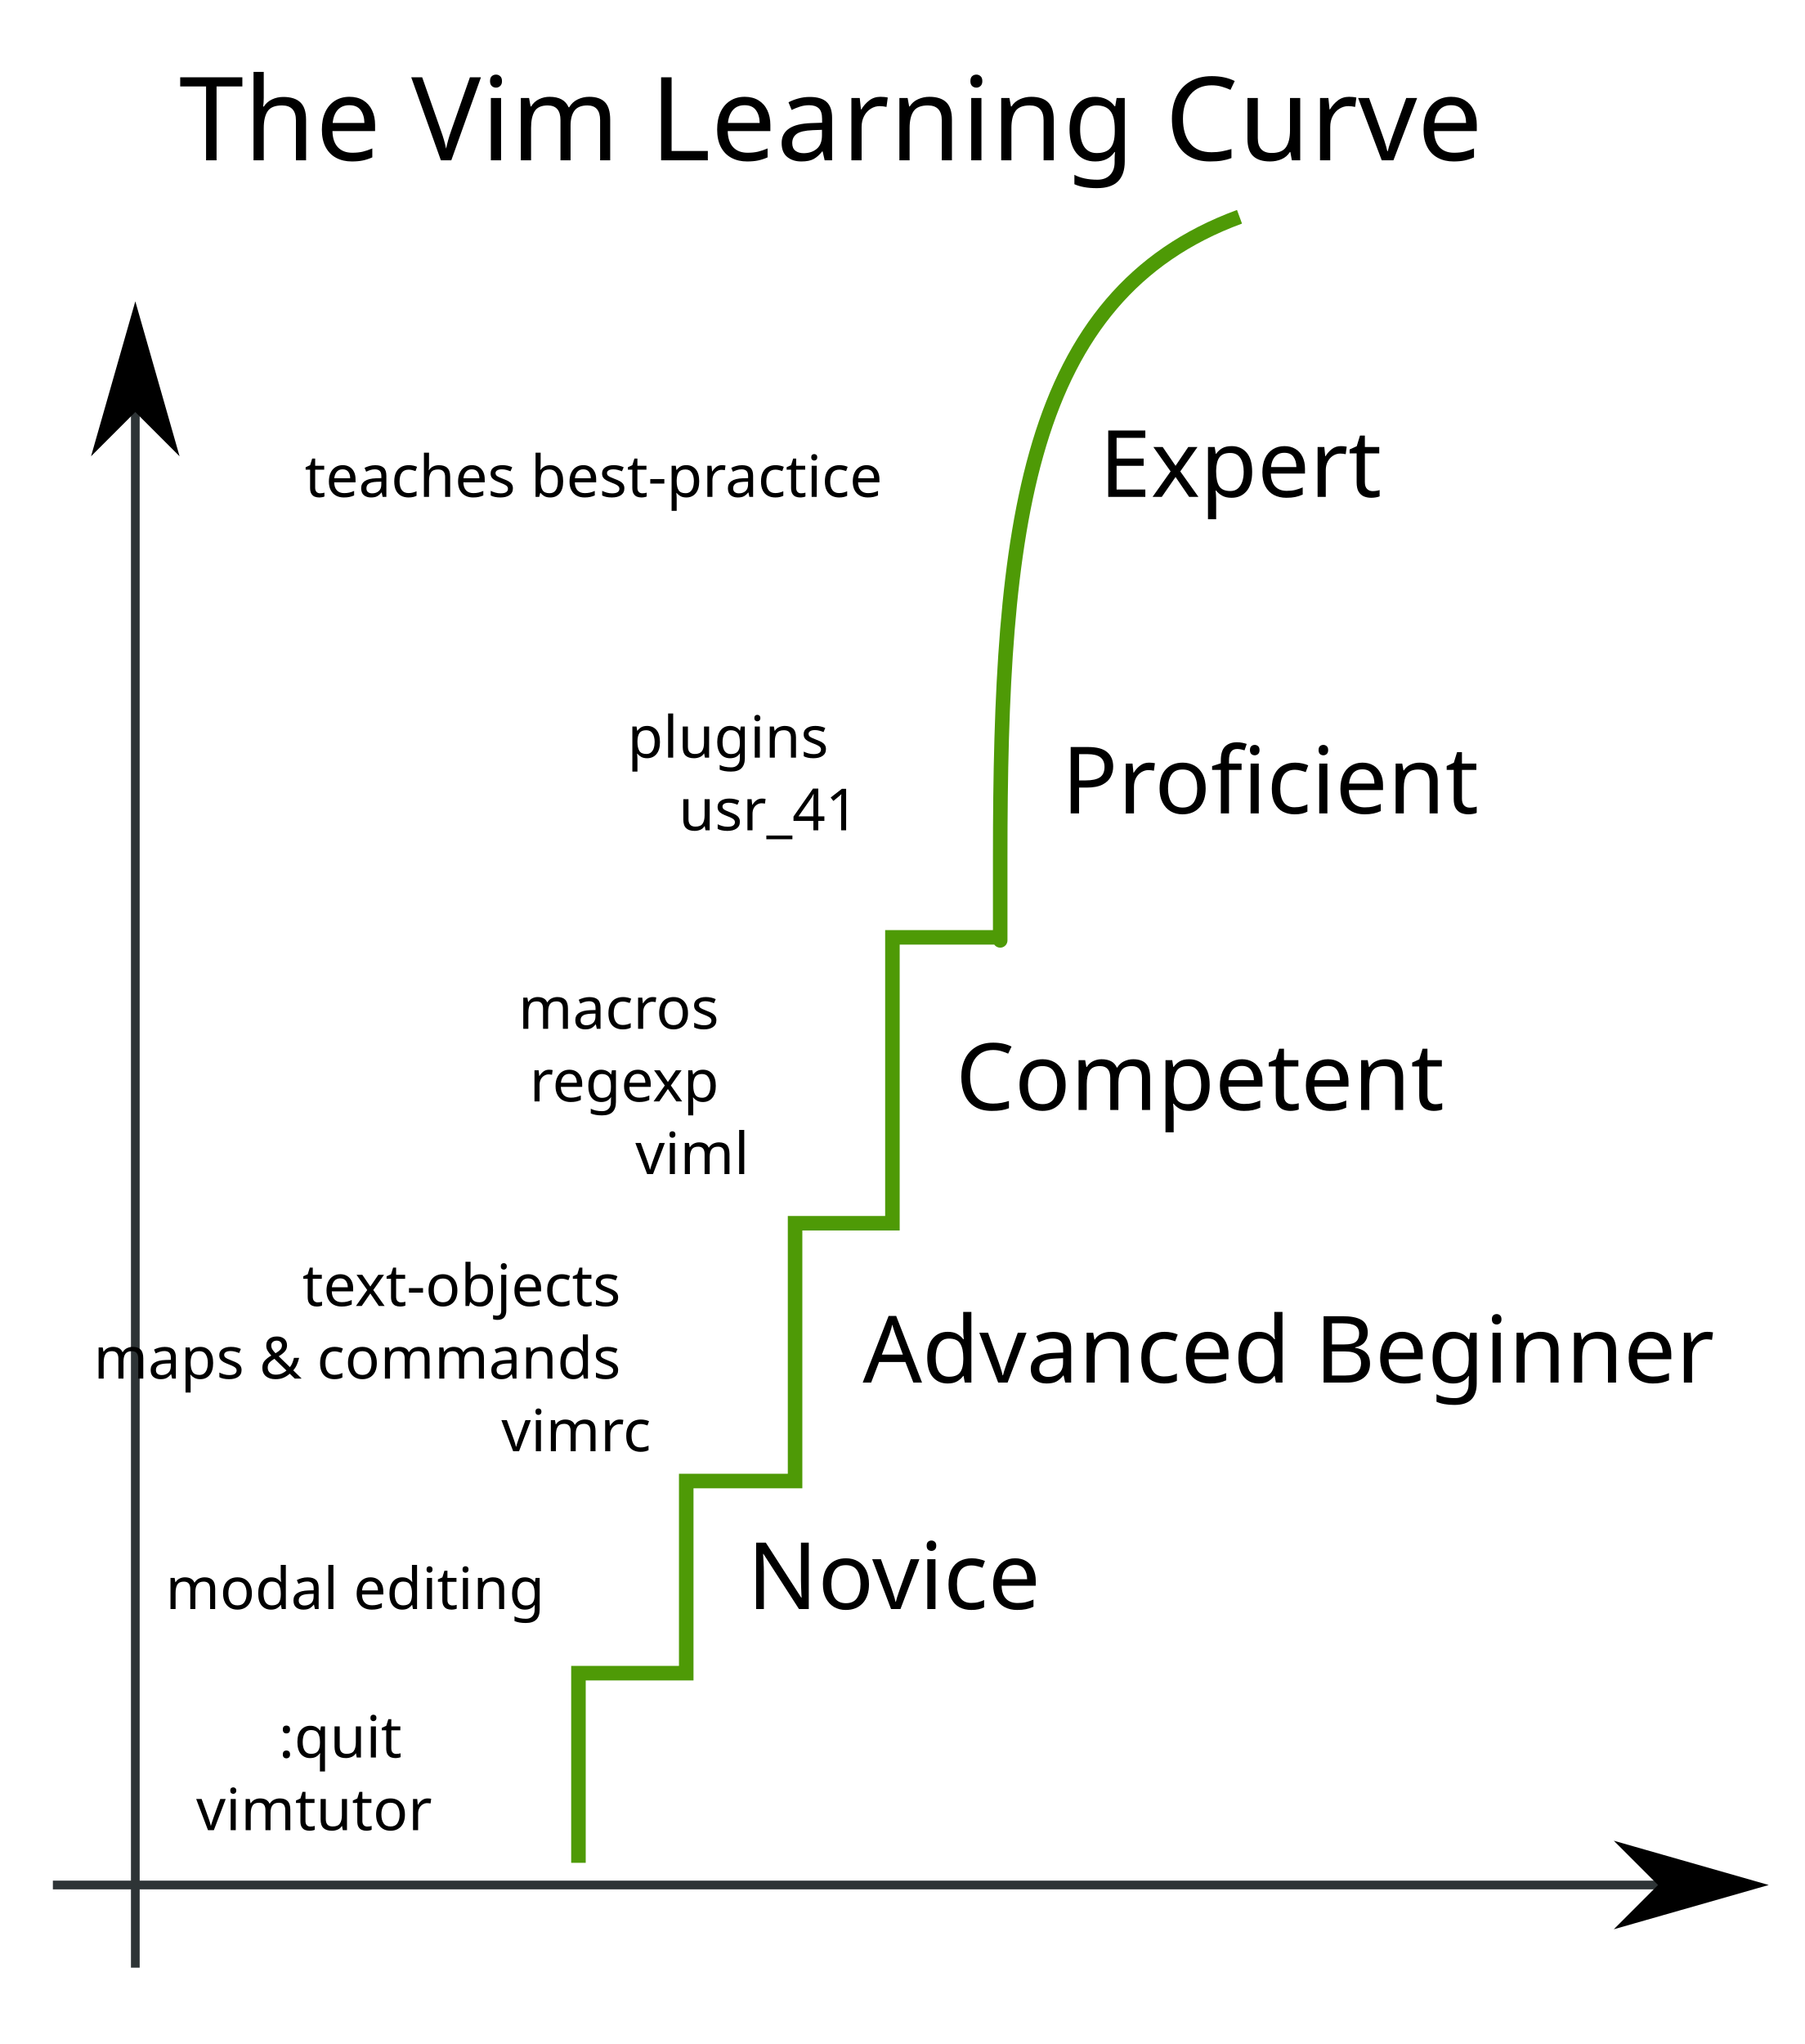
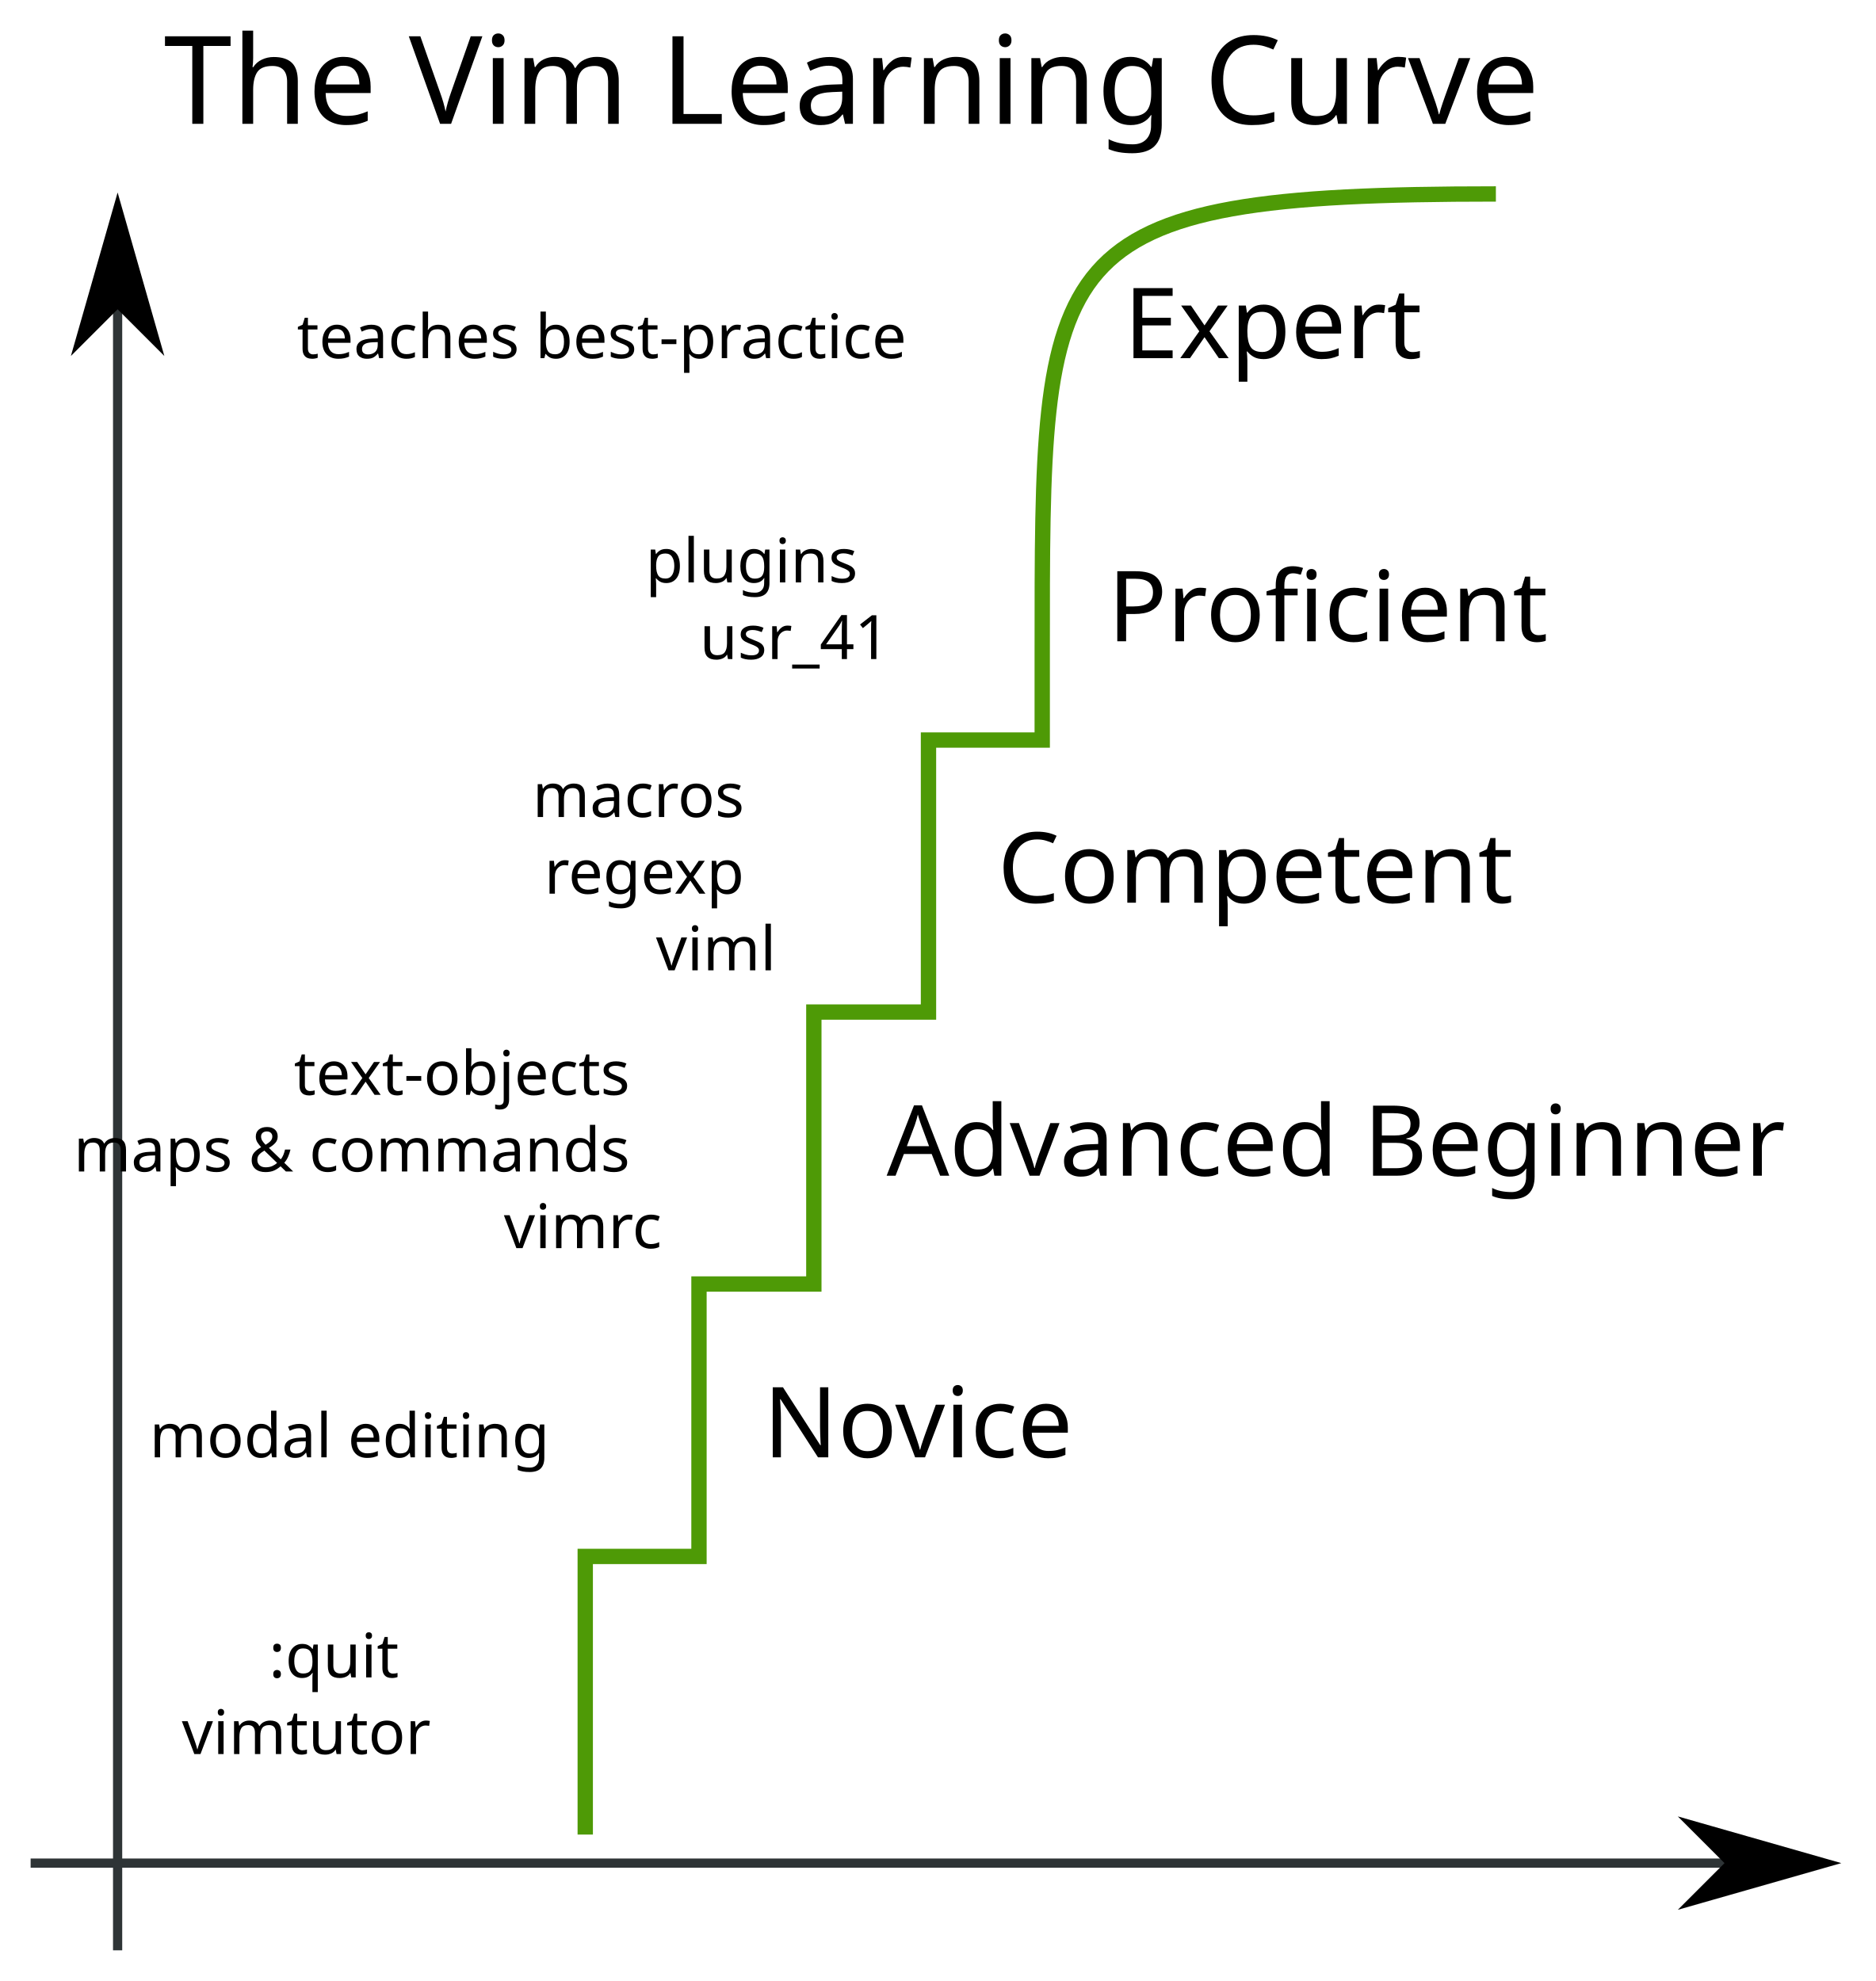
- <svg xmlns="http://www.w3.org/2000/svg" xmlns:xlink="http://www.w3.org/1999/xlink" width="621.101" height="703.364" id="svg2" version="1.1">
+ <svg xmlns="http://www.w3.org/2000/svg" xmlns:xlink="http://www.w3.org/1999/xlink" width="611.761" height="646.207" id="svg2" version="1.1">
  <defs id="defs4">
    <linearGradient id="linearGradient4490">
      <stop style="stop-color:#cecf27;stop-opacity:1;" offset="0" id="stop4492" />
      <stop style="stop-color:#cecf27;stop-opacity:0;" offset="1" id="stop4494" />
    </linearGradient>
    <linearGradient id="linearGradient4190">
      <stop style="stop-color:#000000;stop-opacity:1;" offset="0" id="stop4192" />
      <stop style="stop-color:#000000;stop-opacity:0;" offset="1" id="stop4194" />
    </linearGradient>
    <linearGradient id="linearGradient5058">
      <stop style="stop-color:#77d917;stop-opacity:1;" offset="0" id="stop5060" />
      <stop style="stop-color:#36630a;stop-opacity:1;" offset="1" id="stop5062" />
    </linearGradient>
    <marker orient="auto" refY="0" refX="0" id="Arrow1Lend" style="overflow:visible">
      <path id="path3786" d="M 0,0 5,-5 -12.5,0 5,5 0,0 z" style="fill-rule:evenodd;stroke:#000000;stroke-width:1pt;marker-start:none" transform="matrix(-0.8,0,0,-0.8,-10,0)" />
    </marker>
    <marker orient="auto" refY="0" refX="0" id="Arrow1Lstart" style="overflow:visible">
      <path id="path3783" d="M 0,0 5,-5 -12.5,0 5,5 0,0 z" style="fill-rule:evenodd;stroke:#000000;stroke-width:1pt;marker-start:none" transform="matrix(0.8,0,0,0.8,10,0)" />
    </marker>
-     <radialGradient xlink:href="#linearGradient5058" id="radialGradient4308" gradientUnits="userSpaceOnUse" gradientTransform="translate(9.630543,-24.04421)" cx="109.576" cy="152.691" fx="109.576" fy="152.691" r="8.858" />
-     <radialGradient xlink:href="#linearGradient5058" id="radialGradient4310" gradientUnits="userSpaceOnUse" gradientTransform="translate(9.630543,-24.04421)" cx="109.576" cy="152.691" fx="109.576" fy="152.691" r="8.858" />
-     <radialGradient xlink:href="#linearGradient5058" id="radialGradient4312" gradientUnits="userSpaceOnUse" gradientTransform="translate(9.630543,-24.04421)" cx="109.576" cy="152.691" fx="109.576" fy="152.691" r="8.858" />
-     <radialGradient xlink:href="#linearGradient5058" id="radialGradient4314" gradientUnits="userSpaceOnUse" gradientTransform="translate(32.12454,-24.04421)" cx="109.576" cy="152.691" fx="109.576" fy="152.691" r="8.858" />
-     <radialGradient xlink:href="#linearGradient5058" id="radialGradient4316" gradientUnits="userSpaceOnUse" gradientTransform="translate(33.50588,-24.04421)" cx="109.576" cy="152.691" fx="109.576" fy="152.691" r="8.858" />
-     <radialGradient xlink:href="#linearGradient5058" id="radialGradient4318" gradientUnits="userSpaceOnUse" gradientTransform="translate(33.50588,-24.04421)" cx="109.576" cy="152.691" fx="109.576" fy="152.691" r="8.858" />
-     <radialGradient xlink:href="#linearGradient5058" id="radialGradient4386" gradientUnits="userSpaceOnUse" gradientTransform="translate(244.8519,-24.04421)" cx="109.576" cy="152.691" fx="109.576" fy="152.691" r="8.858" />
-     <radialGradient xlink:href="#linearGradient5058" id="radialGradient4388" gradientUnits="userSpaceOnUse" gradientTransform="translate(244.8519,-24.04421)" cx="109.576" cy="152.691" fx="109.576" fy="152.691" r="8.858" />
-     <radialGradient xlink:href="#linearGradient5058" id="radialGradient4390" gradientUnits="userSpaceOnUse" gradientTransform="translate(244.8519,-24.04421)" cx="109.576" cy="152.691" fx="109.576" fy="152.691" r="8.858" />
-     <radialGradient xlink:href="#linearGradient5058" id="radialGradient4392" gradientUnits="userSpaceOnUse" gradientTransform="translate(304.9405,-24.04421)" cx="109.576" cy="152.691" fx="109.576" fy="152.691" r="8.858" />
-     <radialGradient xlink:href="#linearGradient5058" id="radialGradient4394" gradientUnits="userSpaceOnUse" gradientTransform="translate(304.9405,-24.04421)" cx="109.576" cy="152.691" fx="109.576" fy="152.691" r="8.858" />
+     <radialGradient xlink:href="#linearGradient5058" id="radialGradient4308" gradientUnits="userSpaceOnUse" gradientTransform="translate(5.823057,118.9436)" cx="109.576" cy="152.691" fx="109.576" fy="152.691" r="8.858" />
+     <radialGradient xlink:href="#linearGradient5058" id="radialGradient4310" gradientUnits="userSpaceOnUse" gradientTransform="translate(5.823057,118.9436)" cx="109.576" cy="152.691" fx="109.576" fy="152.691" r="8.858" />
+     <radialGradient xlink:href="#linearGradient5058" id="radialGradient4312" gradientUnits="userSpaceOnUse" gradientTransform="translate(5.823057,118.9436)" cx="109.576" cy="152.691" fx="109.576" fy="152.691" r="8.858" />
+     <radialGradient xlink:href="#linearGradient5058" id="radialGradient4314" gradientUnits="userSpaceOnUse" gradientTransform="translate(28.31705,118.9436)" cx="109.576" cy="152.691" fx="109.576" fy="152.691" r="8.858" />
+     <radialGradient xlink:href="#linearGradient5058" id="radialGradient4316" gradientUnits="userSpaceOnUse" gradientTransform="translate(29.6984,118.9436)" cx="109.576" cy="152.691" fx="109.576" fy="152.691" r="8.858" />
+     <radialGradient xlink:href="#linearGradient5058" id="radialGradient4318" gradientUnits="userSpaceOnUse" gradientTransform="translate(29.6984,118.9436)" cx="109.576" cy="152.691" fx="109.576" fy="152.691" r="8.858" />
+     <radialGradient xlink:href="#linearGradient5058" id="radialGradient4386" gradientUnits="userSpaceOnUse" gradientTransform="translate(241.0445,118.9436)" cx="109.576" cy="152.691" fx="109.576" fy="152.691" r="8.858" />
+     <radialGradient xlink:href="#linearGradient5058" id="radialGradient4388" gradientUnits="userSpaceOnUse" gradientTransform="translate(241.0445,118.9436)" cx="109.576" cy="152.691" fx="109.576" fy="152.691" r="8.858" />
+     <radialGradient xlink:href="#linearGradient5058" id="radialGradient4390" gradientUnits="userSpaceOnUse" gradientTransform="translate(241.0445,118.9436)" cx="109.576" cy="152.691" fx="109.576" fy="152.691" r="8.858" />
+     <radialGradient xlink:href="#linearGradient5058" id="radialGradient4392" gradientUnits="userSpaceOnUse" gradientTransform="translate(301.1331,118.9436)" cx="109.576" cy="152.691" fx="109.576" fy="152.691" r="8.858" />
+     <radialGradient xlink:href="#linearGradient5058" id="radialGradient4394" gradientUnits="userSpaceOnUse" gradientTransform="translate(301.1331,118.9436)" cx="109.576" cy="152.691" fx="109.576" fy="152.691" r="8.858" />
    <linearGradient xlink:href="#linearGradient4490" id="linearGradient4496" x1="92.972" y1="407.316" x2="348.27" y2="407.316" gradientUnits="userSpaceOnUse" />
    <linearGradient xlink:href="#linearGradient4490" id="linearGradient4500" gradientUnits="userSpaceOnUse" x1="92.972" y1="407.316" x2="348.27" y2="407.316" />
  </defs>
-   <g id="layer4" style="display:none">
-     <text xml:space="preserve" style="font-size:40px;font-style:normal;font-weight:normal;line-height:125%;letter-spacing:0px;word-spacing:0px;fill:#000000;fill-opacity:1;stroke:none;display:inline;font-family:Sans" x="-520.428" y="83.587" id="text5025" transform="matrix(0,-1,1,0,-45.77543,-31.02456)">
-       <tspan id="tspan5027" x="-520.428" y="83.587">Knowledge</tspan>
+   <g id="layer4" style="display:none" transform="translate(-5.662071,-5.83136)">
+     <text xml:space="preserve" style="font-size:40px;font-style:normal;font-weight:normal;line-height:125%;letter-spacing:0px;word-spacing:0px;fill:#000000;fill-opacity:1;stroke:none;display:inline;font-family:Sans" x="-472.093" y="37.812" id="text5025" transform="matrix(0,-1,1,0,0,0)">
+       <tspan id="tspan5027" x="-472.093" y="37.812">Knowledge</tspan>
    </text>
-     <text transform="translate(-45.77543,-31.02456)" xml:space="preserve" style="font-size:40px;font-style:normal;font-weight:normal;line-height:125%;letter-spacing:0px;word-spacing:0px;fill:#000000;fill-opacity:1;stroke:none;display:inline;font-family:Sans" x="382.575" y="709.811" id="text5029">
-       <tspan id="tspan5031" x="382.575" y="709.811">Time</tspan>
+     <text xml:space="preserve" style="font-size:40px;font-style:normal;font-weight:normal;line-height:125%;letter-spacing:0px;word-spacing:0px;fill:#000000;fill-opacity:1;stroke:none;display:inline;font-family:Sans" x="270.728" y="653.84" id="text5029">
+       <tspan id="tspan5031" x="270.728" y="653.84">Time</tspan>
    </text>
-     <g id="use5083" style="display:inline" transform="matrix(0.6140349,0,0,0.6140349,-32.7839,143.4725)">
+     <g id="use5083" style="display:inline" transform="matrix(0.6140349,0,0,0.6140349,-24.7839,61.50441)">
      <g id="g3094">
        <path style="color:#000000;fill:#4e9a06;fill-opacity:1;fill-rule:nonzero;stroke:none;stroke-width:3;marker:none;visibility:visible;display:inline;overflow:visible;enable-background:accumulate" id="path3096" d="m 120.788,154.985 c 0,4.892 -3.966,8.858 -8.858,8.858 -4.892,0 -8.858,-3.966 -8.858,-8.858 0,-4.892 3.966,-8.858 8.858,-8.858 4.892,0 8.858,3.966 8.858,8.858 z" transform="translate(45.77543,31.02456)" />
        <path transform="translate(45.77543,31.02456)" d="m 120.788,154.985 c 0,4.892 -3.966,8.858 -8.858,8.858 -4.892,0 -8.858,-3.966 -8.858,-8.858 0,-4.892 3.966,-8.858 8.858,-8.858 4.892,0 8.858,3.966 8.858,8.858 z" id="path3098" style="color:#000000;fill:url(#radialGradient4394);fill-opacity:1;fill-rule:nonzero;stroke:none;stroke-width:3;marker:none;visibility:visible;display:inline;overflow:visible;enable-background:accumulate" />
      </g>
    </g>
-     <g id="use5085" style="display:inline" transform="matrix(0.6140349,0,0,0.6140349,-32.7839,169.3365)">
+     <g id="use5085" style="display:inline" transform="matrix(0.6140349,0,0,0.6140349,-24.7839,87.3684)">
      <g id="g3104">
        <path style="color:#000000;fill:#4e9a06;fill-opacity:1;fill-rule:nonzero;stroke:none;stroke-width:3;marker:none;visibility:visible;display:inline;overflow:visible;enable-background:accumulate" id="path3106" d="m 120.788,154.985 c 0,4.892 -3.966,8.858 -8.858,8.858 -4.892,0 -8.858,-3.966 -8.858,-8.858 0,-4.892 3.966,-8.858 8.858,-8.858 4.892,0 8.858,3.966 8.858,8.858 z" transform="translate(45.77543,31.02456)" />
        <path transform="translate(45.77543,31.02456)" d="m 120.788,154.985 c 0,4.892 -3.966,8.858 -8.858,8.858 -4.892,0 -8.858,-3.966 -8.858,-8.858 0,-4.892 3.966,-8.858 8.858,-8.858 4.892,0 8.858,3.966 8.858,8.858 z" id="path3108" style="color:#000000;fill:url(#radialGradient4392);fill-opacity:1;fill-rule:nonzero;stroke:none;stroke-width:3;marker:none;visibility:visible;display:inline;overflow:visible;enable-background:accumulate" />
      </g>
    </g>
-     <g id="use5087" style="display:inline" transform="matrix(0.6140349,0,0,0.6140349,-32.7839,235.4957)">
+     <g id="use5087" style="display:inline" transform="matrix(0.6140349,0,0,0.6140349,-24.7839,153.5276)">
      <g id="g3114">
        <path style="color:#000000;fill:#4e9a06;fill-opacity:1;fill-rule:nonzero;stroke:none;stroke-width:3;marker:none;visibility:visible;display:inline;overflow:visible;enable-background:accumulate" id="path3116" d="m 120.788,154.985 c 0,4.892 -3.966,8.858 -8.858,8.858 -4.892,0 -8.858,-3.966 -8.858,-8.858 0,-4.892 3.966,-8.858 8.858,-8.858 4.892,0 8.858,3.966 8.858,8.858 z" transform="translate(45.77543,31.02456)" />
        <path transform="translate(45.77543,31.02456)" d="m 120.788,154.985 c 0,4.892 -3.966,8.858 -8.858,8.858 -4.892,0 -8.858,-3.966 -8.858,-8.858 0,-4.892 3.966,-8.858 8.858,-8.858 4.892,0 8.858,3.966 8.858,8.858 z" id="path3118" style="color:#000000;fill:url(#radialGradient4390);fill-opacity:1;fill-rule:nonzero;stroke:none;stroke-width:3;marker:none;visibility:visible;display:inline;overflow:visible;enable-background:accumulate" />
      </g>
    </g>
-     <g id="use5089" style="display:inline" transform="matrix(0.6140349,0,0,0.6140349,-32.7839,260.5175)">
+     <g id="use5089" style="display:inline" transform="matrix(0.6140349,0,0,0.6140349,-24.7839,178.5494)">
      <g id="g3124">
        <path style="color:#000000;fill:#4e9a06;fill-opacity:1;fill-rule:nonzero;stroke:none;stroke-width:3;marker:none;visibility:visible;display:inline;overflow:visible;enable-background:accumulate" id="path3126" d="m 120.788,154.985 c 0,4.892 -3.966,8.858 -8.858,8.858 -4.892,0 -8.858,-3.966 -8.858,-8.858 0,-4.892 3.966,-8.858 8.858,-8.858 4.892,0 8.858,3.966 8.858,8.858 z" transform="translate(45.77543,31.02456)" />
        <path transform="translate(45.77543,31.02456)" d="m 120.788,154.985 c 0,4.892 -3.966,8.858 -8.858,8.858 -4.892,0 -8.858,-3.966 -8.858,-8.858 0,-4.892 3.966,-8.858 8.858,-8.858 4.892,0 8.858,3.966 8.858,8.858 z" id="path3128" style="color:#000000;fill:url(#radialGradient4388);fill-opacity:1;fill-rule:nonzero;stroke:none;stroke-width:3;marker:none;visibility:visible;display:inline;overflow:visible;enable-background:accumulate" />
      </g>
    </g>
-     <g id="use5091" style="display:inline" transform="matrix(0.6140349,0,0,0.6140349,-32.7839,284.6911)">
+     <g id="use5091" style="display:inline" transform="matrix(0.6140349,0,0,0.6140349,-24.7839,202.7229)">
      <g id="g3134">
        <path style="color:#000000;fill:#4e9a06;fill-opacity:1;fill-rule:nonzero;stroke:none;stroke-width:3;marker:none;visibility:visible;display:inline;overflow:visible;enable-background:accumulate" id="path3136" d="m 120.788,154.985 c 0,4.892 -3.966,8.858 -8.858,8.858 -4.892,0 -8.858,-3.966 -8.858,-8.858 0,-4.892 3.966,-8.858 8.858,-8.858 4.892,0 8.858,3.966 8.858,8.858 z" transform="translate(45.77543,31.02456)" />
        <path transform="translate(45.77543,31.02456)" d="m 120.788,154.985 c 0,4.892 -3.966,8.858 -8.858,8.858 -4.892,0 -8.858,-3.966 -8.858,-8.858 0,-4.892 3.966,-8.858 8.858,-8.858 4.892,0 8.858,3.966 8.858,8.858 z" id="path3138" style="color:#000000;fill:url(#radialGradient4386);fill-opacity:1;fill-rule:nonzero;stroke:none;stroke-width:3;marker:none;visibility:visible;display:inline;overflow:visible;enable-background:accumulate" />
      </g>
    </g>
-     <g id="use5093" style="display:inline;fill:#36630a;fill-opacity:1" transform="matrix(0.6140349,0,0,0.6140349,-32.7839,50.74359)">
+     <g id="use5093" style="fill:#36630a;fill-opacity:1;display:inline" transform="matrix(0.6140349,0,0,0.6140349,-24.7839,-31.22453)">
      <g id="g3144" style="fill:#36630a;fill-opacity:1">
        <path style="color:#000000;fill:#36630a;fill-opacity:1;fill-rule:nonzero;stroke:none;stroke-width:3;marker:none;visibility:visible;display:inline;overflow:visible;enable-background:accumulate" id="path3146" d="m 120.788,154.985 c 0,4.892 -3.966,8.858 -8.858,8.858 -4.892,0 -8.858,-3.966 -8.858,-8.858 0,-4.892 3.966,-8.858 8.858,-8.858 4.892,0 8.858,3.966 8.858,8.858 z" transform="translate(45.77543,31.02456)" />
        <path transform="translate(45.77543,31.02456)" d="m 120.788,154.985 c 0,4.892 -3.966,8.858 -8.858,8.858 -4.892,0 -8.858,-3.966 -8.858,-8.858 0,-4.892 3.966,-8.858 8.858,-8.858 4.892,0 8.858,3.966 8.858,8.858 z" id="path3148" style="color:#000000;fill:#36630a;fill-opacity:1;fill-rule:nonzero;stroke:none;stroke-width:3;marker:none;visibility:visible;display:inline;overflow:visible;enable-background:accumulate" />
      </g>
    </g>
-     <g id="use5101" style="display:inline" transform="matrix(0.6140349,0,0,0.6140349,-32.7839,431.4384)">
+     <g id="use5101" style="display:inline" transform="matrix(0.6140349,0,0,0.6140349,-24.7839,349.4702)">
      <g id="g3174">
        <path style="color:#000000;fill:#4e9a06;fill-opacity:1;fill-rule:nonzero;stroke:none;stroke-width:3;marker:none;visibility:visible;display:inline;overflow:visible;enable-background:accumulate" id="path3176" d="m 120.788,154.985 c 0,4.892 -3.966,8.858 -8.858,8.858 -4.892,0 -8.858,-3.966 -8.858,-8.858 0,-4.892 3.966,-8.858 8.858,-8.858 4.892,0 8.858,3.966 8.858,8.858 z" transform="translate(45.77543,31.02456)" />
        <path transform="translate(45.77543,31.02456)" d="m 120.788,154.985 c 0,4.892 -3.966,8.858 -8.858,8.858 -4.892,0 -8.858,-3.966 -8.858,-8.858 0,-4.892 3.966,-8.858 8.858,-8.858 4.892,0 8.858,3.966 8.858,8.858 z" id="path3178" style="color:#000000;fill:url(#radialGradient4314);fill-opacity:1;fill-rule:nonzero;stroke:none;stroke-width:3;marker:none;visibility:visible;display:inline;overflow:visible;enable-background:accumulate" />
      </g>
    </g>
-     <g id="use5103" style="display:inline" transform="matrix(0.6140349,0,0,0.6140349,-32.7839,475.9591)">
+     <g id="use5103" style="display:inline" transform="matrix(0.6140349,0,0,0.6140349,-24.7839,393.991)">
      <g id="g3184">
        <path style="color:#000000;fill:#4e9a06;fill-opacity:1;fill-rule:nonzero;stroke:none;stroke-width:3;marker:none;visibility:visible;display:inline;overflow:visible;enable-background:accumulate" id="path3186" d="m 120.788,154.985 c 0,4.892 -3.966,8.858 -8.858,8.858 -4.892,0 -8.858,-3.966 -8.858,-8.858 0,-4.892 3.966,-8.858 8.858,-8.858 4.892,0 8.858,3.966 8.858,8.858 z" transform="translate(45.77543,31.02456)" />
        <path transform="translate(45.77543,31.02456)" d="m 120.788,154.985 c 0,4.892 -3.966,8.858 -8.858,8.858 -4.892,0 -8.858,-3.966 -8.858,-8.858 0,-4.892 3.966,-8.858 8.858,-8.858 4.892,0 8.858,3.966 8.858,8.858 z" id="path3188" style="color:#000000;fill:url(#radialGradient4316);fill-opacity:1;fill-rule:nonzero;stroke:none;stroke-width:3;marker:none;visibility:visible;display:inline;overflow:visible;enable-background:accumulate" />
      </g>
    </g>
-     <g id="use5105" style="display:inline" transform="matrix(0.6140349,0,0,0.6140349,-32.7839,500.5568)">
+     <g id="use5105" style="display:inline" transform="matrix(0.6140349,0,0,0.6140349,-24.7839,418.5886)">
      <g id="g3194">
        <path style="color:#000000;fill:#4e9a06;fill-opacity:1;fill-rule:nonzero;stroke:none;stroke-width:3;marker:none;visibility:visible;display:inline;overflow:visible;enable-background:accumulate" id="path3196" d="m 120.788,154.985 c 0,4.892 -3.966,8.858 -8.858,8.858 -4.892,0 -8.858,-3.966 -8.858,-8.858 0,-4.892 3.966,-8.858 8.858,-8.858 4.892,0 8.858,3.966 8.858,8.858 z" transform="translate(45.77543,31.02456)" />
        <path transform="translate(45.77543,31.02456)" d="m 120.788,154.985 c 0,4.892 -3.966,8.858 -8.858,8.858 -4.892,0 -8.858,-3.966 -8.858,-8.858 0,-4.892 3.966,-8.858 8.858,-8.858 4.892,0 8.858,3.966 8.858,8.858 z" id="path3198" style="color:#000000;fill:url(#radialGradient4318);fill-opacity:1;fill-rule:nonzero;stroke:none;stroke-width:3;marker:none;visibility:visible;display:inline;overflow:visible;enable-background:accumulate" />
      </g>
    </g>
-     <g id="use5097" style="display:inline" transform="matrix(0.6140349,0,0,0.6140349,-32.7839,353.6713)">
+     <g id="use5097" style="display:inline" transform="matrix(0.6140349,0,0,0.6140349,-24.7839,271.7031)">
      <g id="g3154">
        <path style="color:#000000;fill:#4e9a06;fill-opacity:1;fill-rule:nonzero;stroke:none;stroke-width:3;marker:none;visibility:visible;display:inline;overflow:visible;enable-background:accumulate" id="path3156" d="m 120.788,154.985 c 0,4.892 -3.966,8.858 -8.858,8.858 -4.892,0 -8.858,-3.966 -8.858,-8.858 0,-4.892 3.966,-8.858 8.858,-8.858 4.892,0 8.858,3.966 8.858,8.858 z" transform="translate(45.77543,31.02456)" />
        <path transform="translate(45.77543,31.02456)" d="m 120.788,154.985 c 0,4.892 -3.966,8.858 -8.858,8.858 -4.892,0 -8.858,-3.966 -8.858,-8.858 0,-4.892 3.966,-8.858 8.858,-8.858 4.892,0 8.858,3.966 8.858,8.858 z" id="path3158" style="color:#000000;fill:url(#radialGradient4308);fill-opacity:1;fill-rule:nonzero;stroke:none;stroke-width:3;marker:none;visibility:visible;display:inline;overflow:visible;enable-background:accumulate" />
      </g>
    </g>
-     <g id="use5099" style="display:inline" transform="matrix(0.6140349,0,0,0.6140349,-32.7839,376.3549)">
+     <g id="use5099" style="display:inline" transform="matrix(0.6140349,0,0,0.6140349,-24.7839,294.3868)">
      <g id="g3164">
        <path style="color:#000000;fill:#4e9a06;fill-opacity:1;fill-rule:nonzero;stroke:none;stroke-width:3;marker:none;visibility:visible;display:inline;overflow:visible;enable-background:accumulate" id="path3166" d="m 120.788,154.985 c 0,4.892 -3.966,8.858 -8.858,8.858 -4.892,0 -8.858,-3.966 -8.858,-8.858 0,-4.892 3.966,-8.858 8.858,-8.858 4.892,0 8.858,3.966 8.858,8.858 z" transform="translate(45.77543,31.02456)" />
        <path transform="translate(45.77543,31.02456)" d="m 120.788,154.985 c 0,4.892 -3.966,8.858 -8.858,8.858 -4.892,0 -8.858,-3.966 -8.858,-8.858 0,-4.892 3.966,-8.858 8.858,-8.858 4.892,0 8.858,3.966 8.858,8.858 z" id="path3168" style="color:#000000;fill:url(#radialGradient4310);fill-opacity:1;fill-rule:nonzero;stroke:none;stroke-width:3;marker:none;visibility:visible;display:inline;overflow:visible;enable-background:accumulate" />
      </g>
    </g>
-     <g id="use3056" style="display:inline" transform="matrix(0.6140349,0,0,0.6140349,-32.7839,326.5876)">
+     <g id="use3056" style="display:inline" transform="matrix(0.6140349,0,0,0.6140349,-24.7839,244.6195)">
      <g id="g3204">
        <path style="color:#000000;fill:#4e9a06;fill-opacity:1;fill-rule:nonzero;stroke:none;stroke-width:3;marker:none;visibility:visible;display:inline;overflow:visible;enable-background:accumulate" id="path3206" d="m 120.788,154.985 c 0,4.892 -3.966,8.858 -8.858,8.858 -4.892,0 -8.858,-3.966 -8.858,-8.858 0,-4.892 3.966,-8.858 8.858,-8.858 4.892,0 8.858,3.966 8.858,8.858 z" transform="translate(45.77543,31.02456)" />
        <path transform="translate(45.77543,31.02456)" d="m 120.788,154.985 c 0,4.892 -3.966,8.858 -8.858,8.858 -4.892,0 -8.858,-3.966 -8.858,-8.858 0,-4.892 3.966,-8.858 8.858,-8.858 4.892,0 8.858,3.966 8.858,8.858 z" id="path3208" style="color:#000000;fill:url(#radialGradient4312);fill-opacity:1;fill-rule:nonzero;stroke:none;stroke-width:3;marker:none;visibility:visible;display:inline;overflow:visible;enable-background:accumulate" />
      </g>
    </g>
+     <path style="color:#000000;fill:none;stroke:#fcaf3e;stroke-width:3;marker:none;visibility:visible;display:inline;overflow:visible;enable-background:accumulate" d="m 352.37,161.675 0,88.806" id="path4530" />
+     <path id="path4532" d="m 353.349,72.918 0,88.806" style="color:#000000;fill:none;stroke:#fcaf3e;stroke-width:3;marker:none;visibility:visible;display:inline;overflow:visible;enable-background:accumulate" />
+     <path style="color:#000000;fill:none;stroke:#fcaf3e;stroke-width:3;marker:none;visibility:visible;display:inline;overflow:visible;enable-background:accumulate" d="m 353.349,250.338 0,88.806" id="path4534" />
+     <path id="path4536" d="m 353.349,339.105 0,88.806" style="color:#000000;fill:none;stroke:#fcaf3e;stroke-width:3;marker:none;visibility:visible;display:inline;overflow:visible;enable-background:accumulate" />
+     <path style="color:#000000;fill:none;stroke:#fcaf3e;stroke-width:3;marker:none;visibility:visible;display:inline;overflow:visible;enable-background:accumulate" d="m 353.349,427.871 0,88.806" id="path4538" />
+     <path id="path4540" d="m 353.349,516.638 0,88.806" style="color:#000000;fill:none;stroke:#fcaf3e;stroke-width:3;marker:none;visibility:visible;display:inline;overflow:visible;enable-background:accumulate" />
  </g>
-   <g id="layer1" transform="translate(-45.77543,-31.02456)" style="display:inline">
-     <path style="color:#000000;fill:none;stroke:#4e9a06;stroke-width:5;stroke-linecap:butt;stroke-linejoin:miter;stroke-miterlimit:4;stroke-opacity:1;stroke-dasharray:none;stroke-dashoffset:0;marker:none;visibility:visible;display:inline;overflow:visible;enable-background:accumulate" d="m 244.856,672.046 0,-65.264 37.094,0 0,-66.124 37.459,0 0,-88.703 33.503,0 0,-98.38 37.094,0 c 0,0 0,9.392 0,-27.542 0,-113.06 8.519,-193.293 82.359,-220.415" id="path3756" />
-     <text xml:space="preserve" style="font-size:32px;font-style:normal;font-variant:normal;font-weight:normal;font-stretch:normal;text-align:start;line-height:125%;letter-spacing:0px;word-spacing:0px;writing-mode:lr-tb;text-anchor:start;fill:#000000;fill-opacity:1;stroke:none;font-family:Sans;-inkscape-font-specification:Sans" x="302.902" y="584.718" id="text3758">
-       <tspan id="tspan3760" x="302.902" y="584.718">Novice</tspan>
+   <g id="layer1" transform="translate(-51.4375,-36.85592)" style="display:inline">
+     <path style="color:#000000;fill:none;stroke:#4e9a06;stroke-width:5;stroke-linecap:butt;stroke-linejoin:miter;stroke-miterlimit:4;stroke-opacity:1;stroke-dasharray:none;stroke-dashoffset:0;marker:none;visibility:visible;display:inline;overflow:visible;enable-background:accumulate" d="m 242.306,635.3 0,-90.727 37.094,0 0,-88.876 37.459,0 0,-88.703 37.39,0 0,-88.731 37.094,0 c 0,0 0,-18.362 0,-27.542 0,-132.958 -1.231,-150.598 147.953,-150.598" id="path3756" />
+     <text xml:space="preserve" style="font-size:32px;font-style:normal;font-variant:normal;font-weight:normal;font-stretch:normal;text-align:start;line-height:125%;letter-spacing:0px;word-spacing:0px;writing-mode:lr-tb;text-anchor:start;fill:#000000;fill-opacity:1;stroke:none;font-family:Sans;-inkscape-font-specification:Sans" x="300.352" y="512.236" id="text3758">
+       <tspan id="tspan3760" x="300.352" y="512.236">Novice</tspan>
    </text>
-     <text xml:space="preserve" style="font-size:32px;font-style:normal;font-variant:normal;font-weight:normal;font-stretch:normal;text-align:start;line-height:125%;letter-spacing:0px;word-spacing:0px;writing-mode:lr-tb;text-anchor:start;fill:#000000;fill-opacity:1;stroke:none;font-family:Sans;-inkscape-font-specification:Sans" x="342.685" y="506.789" id="text3762">
-       <tspan id="tspan3764" x="342.685" y="506.789">Advanced Beginner</tspan>
+     <text xml:space="preserve" style="font-size:32px;font-style:normal;font-variant:normal;font-weight:normal;font-stretch:normal;text-align:start;line-height:125%;letter-spacing:0px;word-spacing:0px;writing-mode:lr-tb;text-anchor:start;fill:#000000;fill-opacity:1;stroke:none;font-family:Sans;-inkscape-font-specification:Sans" x="340.605" y="420.368" id="text3762">
+       <tspan id="tspan3764" x="340.605" y="420.368">Advanced Beginner</tspan>
    </text>
-     <text xml:space="preserve" style="font-size:32px;font-style:normal;font-variant:normal;font-weight:normal;font-stretch:normal;text-align:start;line-height:125%;letter-spacing:0px;word-spacing:0px;writing-mode:lr-tb;text-anchor:start;fill:#000000;fill-opacity:1;stroke:none;font-family:Sans;-inkscape-font-specification:Sans" x="374.672" y="412.989" id="text3766">
-       <tspan id="tspan3768" x="374.672" y="412.989">Competent</tspan>
+     <text xml:space="preserve" style="font-size:32px;font-style:normal;font-variant:normal;font-weight:normal;font-stretch:normal;text-align:start;line-height:125%;letter-spacing:0px;word-spacing:0px;writing-mode:lr-tb;text-anchor:start;fill:#000000;fill-opacity:1;stroke:none;font-family:Sans;-inkscape-font-specification:Sans" x="376.792" y="331.32" id="text3766">
+       <tspan id="tspan3768" x="376.792" y="331.32">Competent</tspan>
    </text>
-     <text xml:space="preserve" style="font-size:32px;font-style:normal;font-variant:normal;font-weight:normal;font-stretch:normal;text-align:start;line-height:125%;letter-spacing:0px;word-spacing:0px;writing-mode:lr-tb;text-anchor:start;fill:#000000;fill-opacity:1;stroke:none;font-family:Sans;-inkscape-font-specification:Sans" x="411.155" y="310.932" id="text3770">
-       <tspan id="tspan3772" x="411.155" y="310.932">Proficient</tspan>
+     <text xml:space="preserve" style="font-size:32px;font-style:normal;font-variant:normal;font-weight:normal;font-stretch:normal;text-align:start;line-height:125%;letter-spacing:0px;word-spacing:0px;writing-mode:lr-tb;text-anchor:start;fill:#000000;fill-opacity:1;stroke:none;font-family:Sans;-inkscape-font-specification:Sans" x="412.717" y="246.04" id="text3770">
+       <tspan id="tspan3772" x="412.717" y="246.04">Proficient</tspan>
    </text>
-     <text xml:space="preserve" style="font-size:32px;font-style:normal;font-variant:normal;font-weight:normal;font-stretch:normal;text-align:start;line-height:125%;letter-spacing:0px;word-spacing:0px;writing-mode:lr-tb;text-anchor:start;fill:#000000;fill-opacity:1;stroke:none;font-family:Sans;-inkscape-font-specification:Sans" x="424.078" y="202.01" id="text3774">
-       <tspan id="tspan3776" x="424.078" y="202.01">Expert</tspan>
+     <text xml:space="preserve" style="font-size:32px;font-style:normal;font-variant:normal;font-weight:normal;font-stretch:normal;text-align:start;line-height:125%;letter-spacing:0px;word-spacing:0px;writing-mode:lr-tb;text-anchor:start;fill:#000000;fill-opacity:1;stroke:none;font-family:Sans;-inkscape-font-specification:Sans" x="417.996" y="153.689" id="text3774">
+       <tspan id="tspan3776" x="417.996" y="153.689">Expert</tspan>
    </text>
-     <path style="color:#000000;fill:none;stroke:#2e3436;stroke-width:3;stroke-linecap:butt;stroke-linejoin:miter;stroke-miterlimit:4;stroke-opacity:1;stroke-dasharray:none;stroke-dashoffset:0;marker:none;marker-end:url(#Arrow1Lend);visibility:visible;display:inline;overflow:visible;enable-background:accumulate" d="m 63.973,679.675 584.706,0" id="path4596" />
-     <path style="color:#000000;fill:none;stroke:#2e3436;stroke-width:3;stroke-linecap:butt;stroke-linejoin:miter;stroke-miterlimit:4;stroke-opacity:1;stroke-dasharray:none;stroke-dashoffset:0;marker:none;marker-end:url(#Arrow1Lend);visibility:visible;display:inline;overflow:visible;enable-background:accumulate" d="m 92.346,708.124 0,-567.583" id="path3778" />
-     <text xml:space="preserve" style="font-size:40px;font-style:normal;font-weight:normal;line-height:125%;letter-spacing:0px;word-spacing:0px;fill:#000000;fill-opacity:1;stroke:none;display:inline;font-family:Sans" x="107.386" y="86.179" id="text5048">
-       <tspan id="tspan5050" x="107.386" y="86.179">The Vim Learning Curve</tspan>
+     <path style="color:#000000;fill:none;stroke:#2e3436;stroke-width:3;stroke-linecap:butt;stroke-linejoin:miter;stroke-miterlimit:4;stroke-opacity:1;stroke-dasharray:none;stroke-dashoffset:0;marker:none;marker-end:url(#Arrow1Lend);visibility:visible;display:inline;overflow:visible;enable-background:accumulate" d="m 61.423,644.608 584.706,0" id="path4596" />
+     <path style="color:#000000;fill:none;stroke:#2e3436;stroke-width:3;stroke-linecap:butt;stroke-linejoin:miter;stroke-miterlimit:4;stroke-opacity:1;stroke-dasharray:none;stroke-dashoffset:0;marker:none;marker-end:url(#Arrow1Lend);visibility:visible;display:inline;overflow:visible;enable-background:accumulate" d="m 89.797,673.057 0,-567.583" id="path3778" />
+     <text xml:space="preserve" style="font-size:40px;font-style:normal;font-weight:normal;line-height:125%;letter-spacing:0px;word-spacing:0px;fill:#000000;fill-opacity:1;stroke:none;display:inline;font-family:Sans" x="104.836" y="77.247" id="text5048">
+       <tspan id="tspan5050" x="104.836" y="77.247">The Vim Learning Curve</tspan>
    </text>
-     <text xml:space="preserve" style="font-size:20px;font-style:normal;font-variant:normal;font-weight:normal;font-stretch:normal;text-align:end;line-height:125%;letter-spacing:0px;word-spacing:0px;writing-mode:lr-tb;text-anchor:end;fill:#000000;fill-opacity:1;stroke:none;font-family:Sans;-inkscape-font-specification:Sans" x="367.331" y="291.742" id="text4994">
-       <tspan id="tspan4996" x="367.331" y="291.742">plugins</tspan>
-       <tspan x="367.331" y="316.742" id="tspan4998">usr_41</tspan>
+     <text xml:space="preserve" style="font-size:20px;font-style:normal;font-variant:normal;font-weight:normal;font-stretch:normal;text-align:end;line-height:125%;letter-spacing:0px;word-spacing:0px;writing-mode:lr-tb;text-anchor:end;fill:#000000;fill-opacity:1;stroke:none;font-family:Sans;-inkscape-font-specification:Sans" x="367.594" y="226.849" id="text4994">
+       <tspan id="tspan4996" x="367.594" y="226.849">plugins</tspan>
+       <tspan x="367.594" y="251.849" id="tspan4998">usr_41</tspan>
    </text>
-     <text xml:space="preserve" style="font-size:20px;font-style:normal;font-variant:normal;font-weight:normal;font-stretch:normal;text-align:end;line-height:125%;letter-spacing:0px;word-spacing:0px;writing-mode:lr-tb;text-anchor:end;fill:#000000;fill-opacity:1;stroke:none;font-family:Sans;-inkscape-font-specification:Sans" x="329.62" y="385.042" id="text4986">
-       <tspan id="tspan4988" x="329.62" y="385.042">macros</tspan>
-       <tspan x="329.62" y="410.042" id="tspan4990">regexp</tspan>
-       <tspan x="329.62" y="435.042" id="tspan4992">viml</tspan>
+     <text xml:space="preserve" style="font-size:20px;font-style:normal;font-variant:normal;font-weight:normal;font-stretch:normal;text-align:end;line-height:125%;letter-spacing:0px;word-spacing:0px;writing-mode:lr-tb;text-anchor:end;fill:#000000;fill-opacity:1;stroke:none;font-family:Sans;-inkscape-font-specification:Sans" x="330.558" y="303.373" id="text4986">
+       <tspan id="tspan4988" x="330.558" y="303.373">macros</tspan>
+       <tspan x="330.558" y="328.373" id="tspan4990">regexp</tspan>
+       <tspan x="330.558" y="353.373" id="tspan4992">viml</tspan>
    </text>
-     <text xml:space="preserve" style="font-size:20px;font-style:normal;font-variant:normal;font-weight:normal;font-stretch:normal;text-align:end;line-height:125%;letter-spacing:0px;word-spacing:0px;writing-mode:lr-tb;text-anchor:end;fill:#000000;fill-opacity:1;stroke:none;font-family:Sans;-inkscape-font-specification:Sans" x="375.452" y="202.01" id="text5000">
-       <tspan x="375.452" y="202.01" id="tspan4486">teaches best-practice</tspan>
+     <text xml:space="preserve" style="font-size:20px;font-style:normal;font-variant:normal;font-weight:normal;font-stretch:normal;text-align:end;line-height:125%;letter-spacing:0px;word-spacing:0px;writing-mode:lr-tb;text-anchor:end;fill:#000000;fill-opacity:1;stroke:none;font-family:Sans;-inkscape-font-specification:Sans" x="373.068" y="153.689" id="text5000">
+       <tspan x="373.068" y="153.689" id="tspan4486">teaches best-practice</tspan>
    </text>
-     <text xml:space="preserve" style="font-size:20px;font-style:normal;font-variant:normal;font-weight:normal;font-stretch:normal;text-align:end;line-height:125%;letter-spacing:0px;word-spacing:0px;writing-mode:lr-tb;text-anchor:end;fill:#000000;fill-opacity:1;stroke:none;font-family:Sans;-inkscape-font-specification:Sans" x="259.212" y="584.718" id="text4976">
-       <tspan x="259.212" y="584.718" id="tspan4980">modal editing</tspan>
+     <text xml:space="preserve" style="font-size:20px;font-style:normal;font-variant:normal;font-weight:normal;font-stretch:normal;text-align:end;line-height:125%;letter-spacing:0px;word-spacing:0px;writing-mode:lr-tb;text-anchor:end;fill:#000000;fill-opacity:1;stroke:none;font-family:Sans;-inkscape-font-specification:Sans" x="256.662" y="512.236" id="text4976">
+       <tspan x="256.662" y="512.236" id="tspan4980">modal editing</tspan>
    </text>
-     <text xml:space="preserve" style="font-size:20px;font-style:normal;font-variant:normal;font-weight:normal;font-stretch:normal;text-align:end;line-height:125%;letter-spacing:0px;word-spacing:0px;writing-mode:lr-tb;text-anchor:end;fill:#000000;fill-opacity:1;stroke:none;font-family:Sans;-inkscape-font-specification:Sans" x="220.478" y="635.805" id="text4972">
-       <tspan id="tspan4974" x="220.478" y="635.805">:quit</tspan>
-       <tspan x="220.478" y="660.805" id="tspan5033">vimtutor</tspan>
+     <text xml:space="preserve" style="font-size:20px;font-style:normal;font-variant:normal;font-weight:normal;font-stretch:normal;text-align:end;line-height:125%;letter-spacing:0px;word-spacing:0px;writing-mode:lr-tb;text-anchor:end;fill:#000000;fill-opacity:1;stroke:none;font-family:Sans;-inkscape-font-specification:Sans" x="217.928" y="584.029" id="text4972">
+       <tspan id="tspan4974" x="217.928" y="584.029">:quit</tspan>
+       <tspan x="217.928" y="609.029" id="tspan5033">vimtutor</tspan>
    </text>
-     <text xml:space="preserve" style="font-size:20px;font-style:normal;font-variant:normal;font-weight:normal;font-stretch:normal;text-align:end;line-height:125%;letter-spacing:0px;word-spacing:0px;writing-mode:lr-tb;text-anchor:end;fill:#000000;fill-opacity:1;stroke:none;font-family:Sans;-inkscape-font-specification:Sans" x="295.808" y="480.417" id="text4982">
-       <tspan id="tspan4984" x="295.808" y="480.417">text-objects</tspan>
-       <tspan x="295.808" y="505.417" id="tspan4484">maps &amp; commands</tspan>
-       <tspan x="295.808" y="530.417" id="tspan3054">vimrc</tspan>
+     <text xml:space="preserve" style="font-size:20px;font-style:normal;font-variant:normal;font-weight:normal;font-stretch:normal;text-align:end;line-height:125%;letter-spacing:0px;word-spacing:0px;writing-mode:lr-tb;text-anchor:end;fill:#000000;fill-opacity:1;stroke:none;font-family:Sans;-inkscape-font-specification:Sans" x="293.258" y="393.995" id="text4982">
+       <tspan id="tspan4984" x="293.258" y="393.995">text-objects</tspan>
+       <tspan x="293.258" y="418.995" id="tspan4484">maps &amp; commands</tspan>
+       <tspan x="293.258" y="443.995" id="tspan3054">vimrc</tspan>
    </text>
  </g>
</svg>
